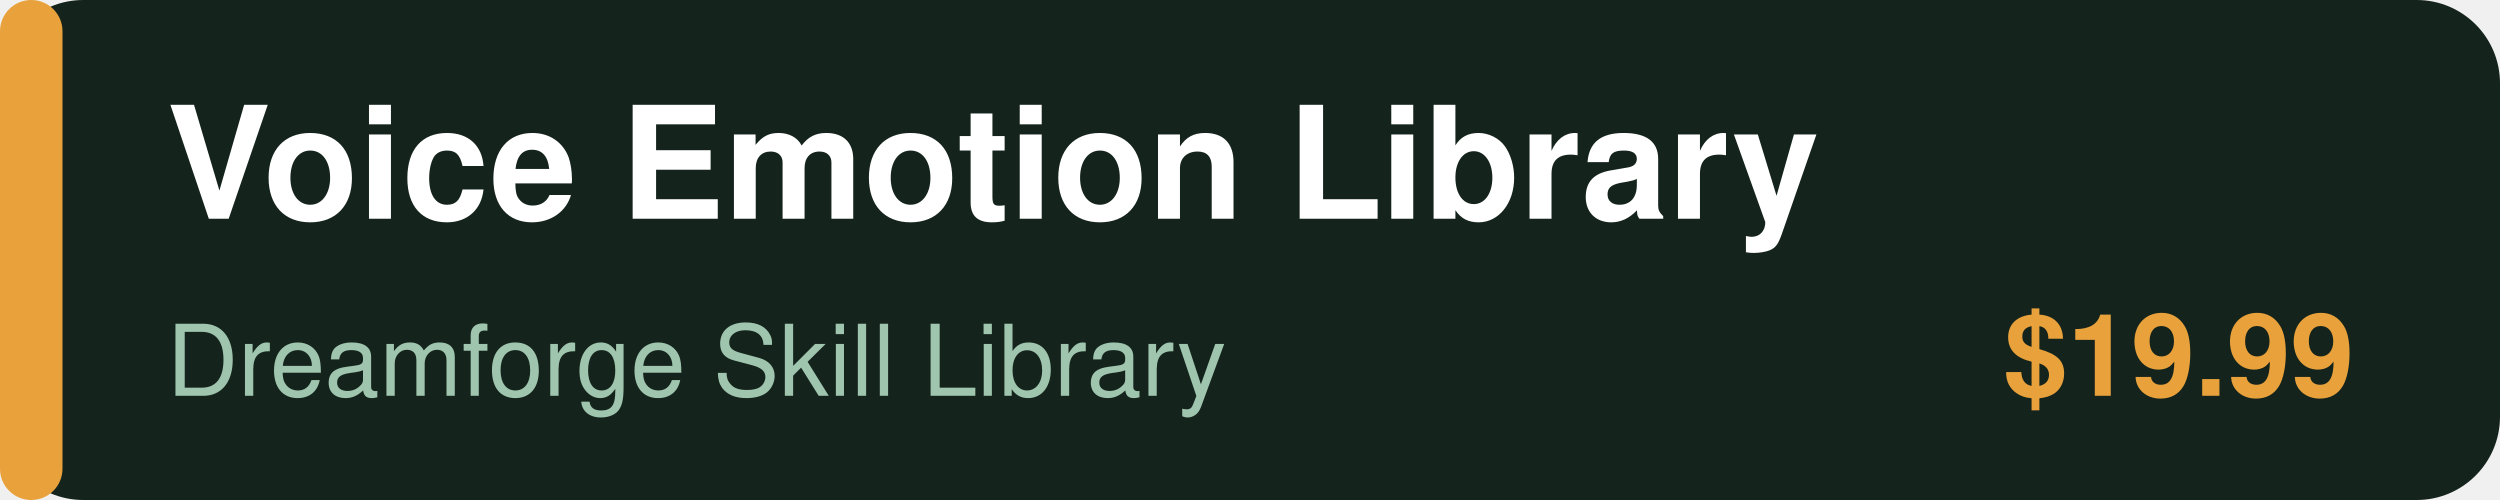
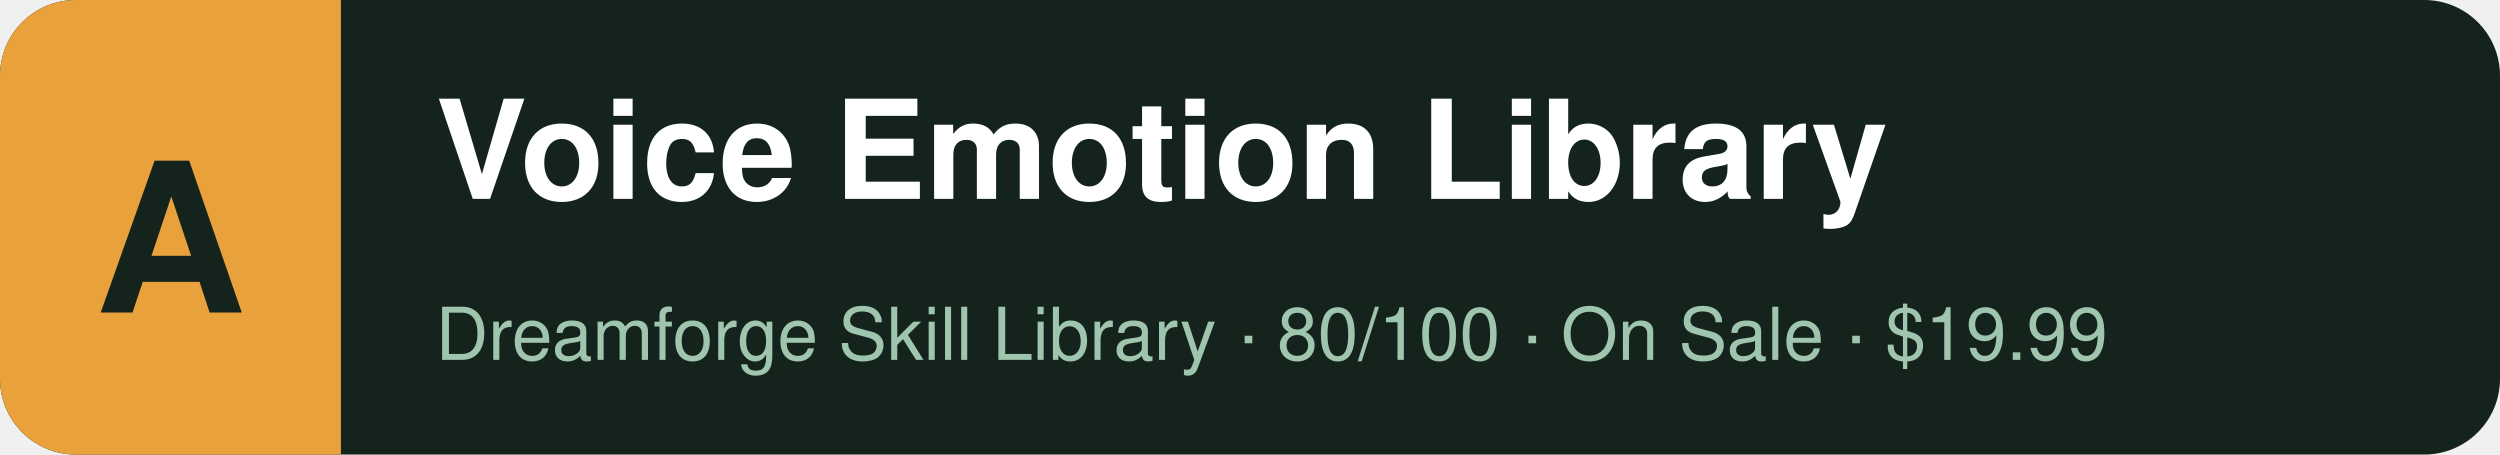
- <svg xmlns="http://www.w3.org/2000/svg" width="240" height="48" viewBox="0 0 240 48" role="img" aria-label="Voice Emotion Library — Dreamforge Skill Library">
-   <rect width="240" height="48" rx="8" fill="#14231b" />
-   <rect width="6" height="48" rx="3" fill="#e9a13b" />
-   <text x="16" y="21" font-family="Segoe UI, Helvetica, Arial, sans-serif" font-size="15.0" font-weight="700" fill="#ffffff">Voice Emotion Library</text>
-   <text x="16" y="38" font-family="Segoe UI, Helvetica, Arial, sans-serif" font-size="9.5" fill="#9fc5ae">Dreamforge Skill Library</text>
-   <text x="226" y="38" text-anchor="end" font-family="Segoe UI, Helvetica, Arial, sans-serif" font-size="11" font-weight="700" fill="#e9a13b">$19.99</text>
+ <svg xmlns="http://www.w3.org/2000/svg" width="264" height="48" viewBox="0 0 264 48" role="img" aria-label="Voice Emotion Library — grade A, completeness 80/100, On Sale — Dreamforge Skill Library">
+   <rect width="264" height="48" rx="8" fill="#14231b" />
+   <path d="M8 0 h28 v48 h-28 a8 8 0 0 1 -8 -8 v-32 a8 8 0 0 1 8 -8 z" fill="#e9a13b" />
+   <text x="18" y="33" text-anchor="middle" font-family="Segoe UI, Helvetica, Arial, sans-serif" font-size="22" font-weight="800" fill="#14231b">A</text>
+   <text x="46" y="21" font-family="Segoe UI, Helvetica, Arial, sans-serif" font-size="14.5" font-weight="700" fill="#ffffff">Voice Emotion Library</text>
+   <text x="46" y="38" font-family="Segoe UI, Helvetica, Arial, sans-serif" font-size="7.7" fill="#9fc5ae">Dreamforge Skill Library · 80/100 · On Sale · $19.99</text>
</svg>
